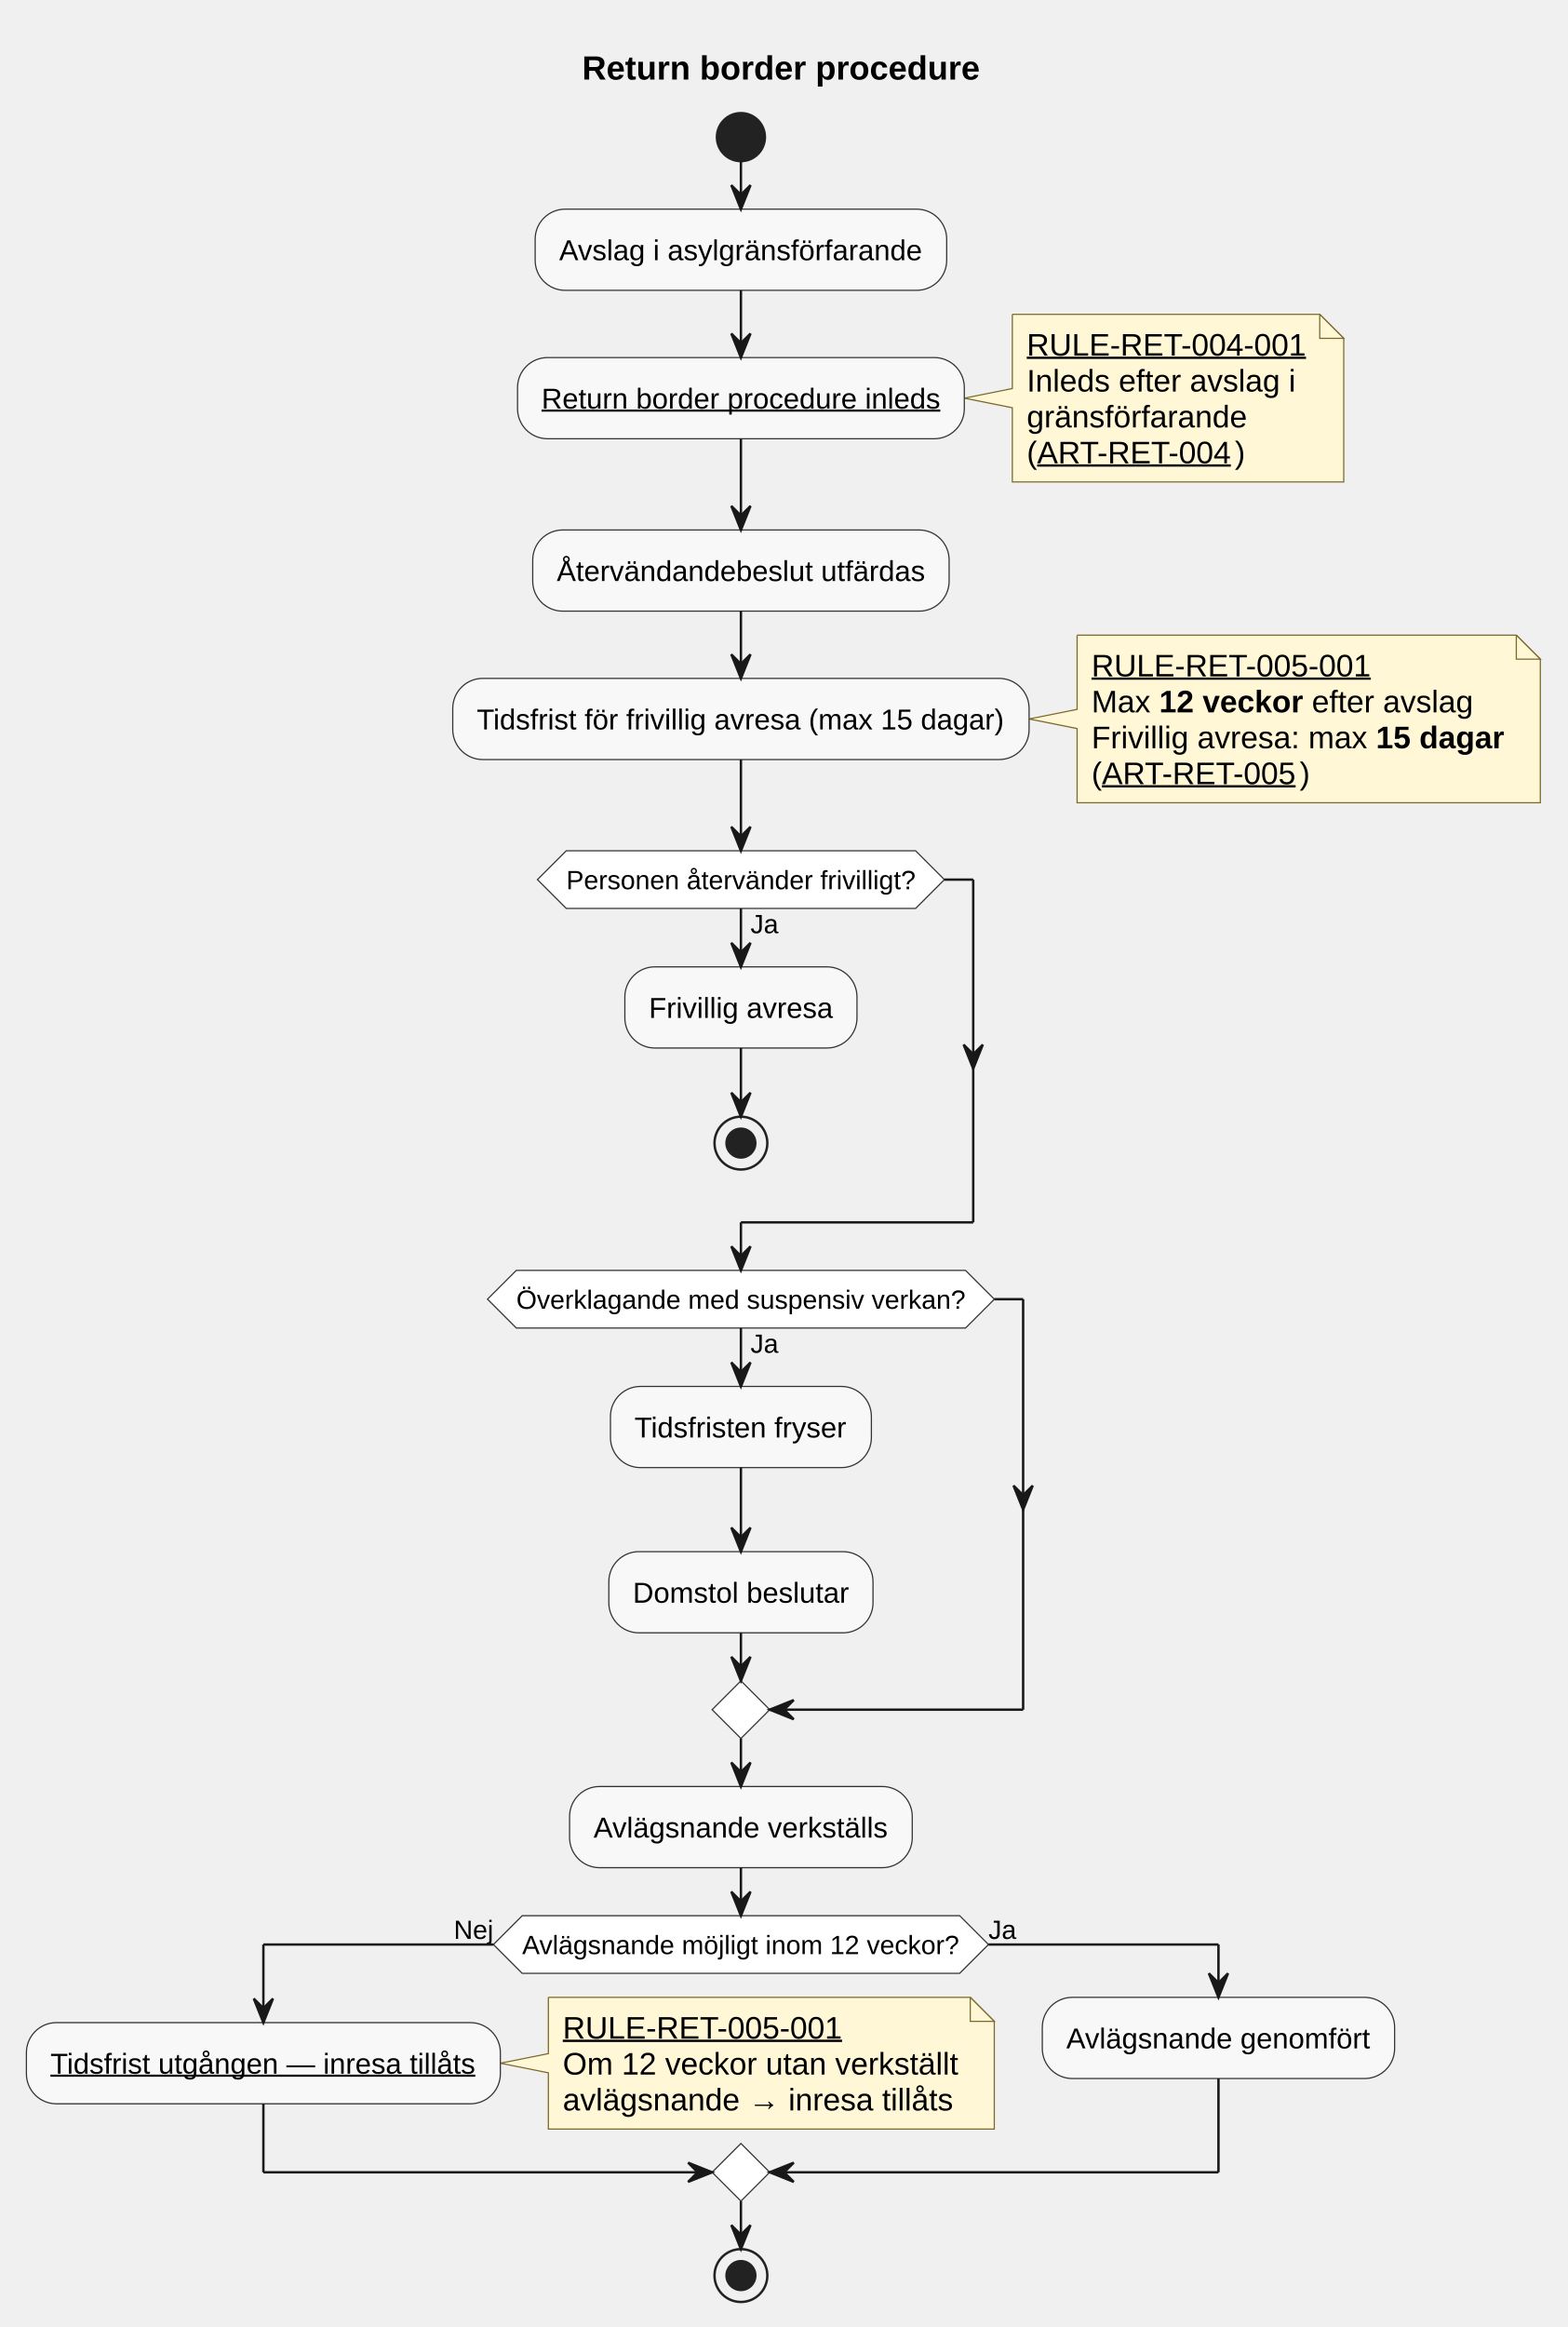
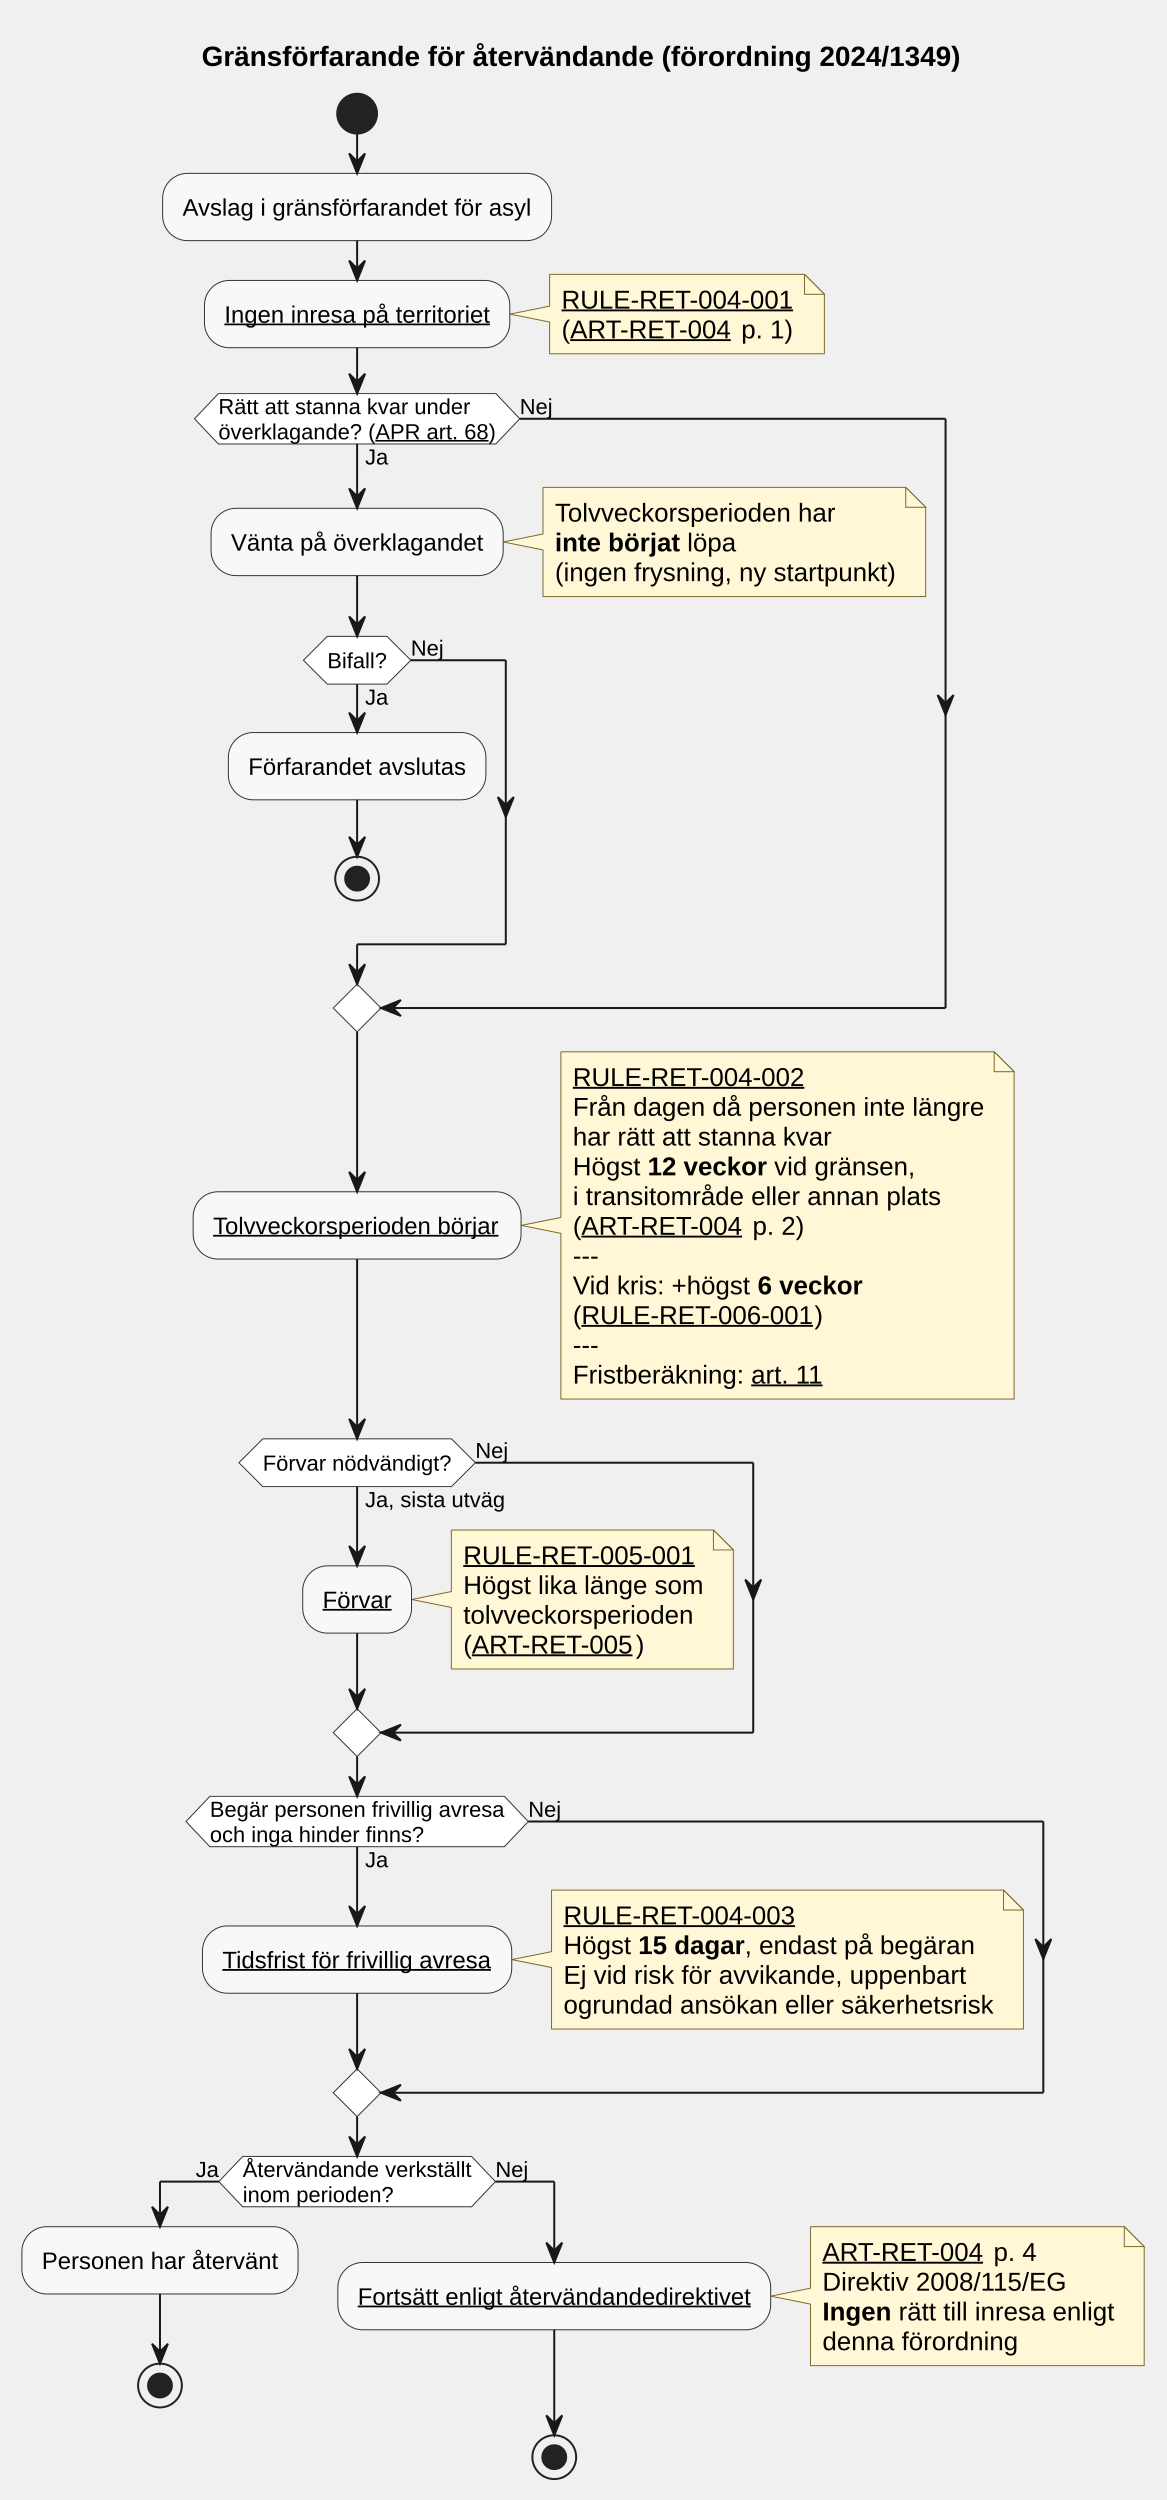
- <svg xmlns="http://www.w3.org/2000/svg" xmlns:xlink="http://www.w3.org/1999/xlink" contentStyleType="text/css" data-diagram-type="ACTIVITY" height="969px" preserveAspectRatio="none" style="width:653px;height:969px;background:#FFFFFF;" version="1.1" viewBox="0 0 653 969" width="653px" zoomAndPan="magnify">
+ <svg xmlns="http://www.w3.org/2000/svg" xmlns:xlink="http://www.w3.org/1999/xlink" contentStyleType="text/css" data-diagram-type="ACTIVITY" height="1256px" preserveAspectRatio="none" style="width:586px;height:1256px;background:#FFFFFF;" version="1.1" viewBox="0 0 586 1256" width="586px" zoomAndPan="magnify">
  <defs />
  <g>
-     <g class="title" data-source-line="15">
-       <text fill="#000000" font-family="Arial" font-size="14" font-weight="bold" lengthAdjust="spacing" textLength="165.69" x="242.445" y="33.132">Return border procedure</text>
+     <g class="title" data-source-line="17">
+       <text fill="#000000" font-family="Arial" font-size="14" font-weight="bold" lengthAdjust="spacing" textLength="381.213" x="101.314" y="33.132">Gränsförfarande för återvändande (förordning 2024/1349)</text>
    </g>
-     <ellipse cx="308.609" cy="57.099" fill="#222222" rx="10" ry="10" style="stroke:#222222;stroke-width:1;" />
-     <rect fill="#F8F8F8" height="33.799" rx="12.5" ry="12.5" style="stroke:#333333;stroke-width:0.5;" width="171.412" x="222.903" y="87.099" />
-     <text fill="#000000" font-family="Arial" font-size="12" lengthAdjust="spacing" textLength="151.412" x="232.903" y="108.355">Avslag i asylgränsförfarande</text>
-     <path d="M421.657,130.898 L421.657,161.795 L401.657,165.795 L421.657,169.795 L421.657,200.692 A0,0 0 0 0 421.657,200.692 L559.701,200.692 A0,0 0 0 0 559.701,200.692 L559.701,140.898 L549.701,130.898 L421.657,130.898 A0,0 0 0 0 421.657,130.898" fill="#FFF7D6" style="stroke:#7A6A2A;stroke-width:0.5;" />
-     <path d="M549.701,130.898 L549.701,140.898 L559.701,140.898 L549.701,130.898" fill="#FFF7D6" style="stroke:#7A6A2A;stroke-width:0.5;" />
+     <ellipse cx="179.416" cy="57.099" fill="#222222" rx="10" ry="10" style="stroke:#222222;stroke-width:1;" />
+     <rect fill="#F8F8F8" height="33.799" rx="12.5" ry="12.5" style="stroke:#333333;stroke-width:0.5;" width="195.418" x="81.707" y="87.099" />
+     <text fill="#000000" font-family="Arial" font-size="12" lengthAdjust="spacing" textLength="175.418" x="91.707" y="108.355">Avslag i gränsförfarandet för asyl</text>
+     <path d="M276.119,137.848 L276.119,153.797 L256.119,157.797 L276.119,161.797 L276.119,177.746 A0,0 0 0 0 276.119,177.746 L414.164,177.746 A0,0 0 0 0 414.164,177.746 L414.164,147.848 L404.164,137.848 L276.119,137.848 A0,0 0 0 0 276.119,137.848" fill="#FFF7D6" style="stroke:#7A6A2A;stroke-width:0.5;" />
+     <path d="M404.164,137.848 L404.164,147.848 L414.164,147.848 L404.164,137.848" fill="#FFF7D6" style="stroke:#7A6A2A;stroke-width:0.5;" />
    <a href="../rules/rule-ret-004-001.md" target="_top" title="../rules/rule-ret-004-001.md" xlink:actuate="onRequest" xlink:href="../rules/rule-ret-004-001.md" xlink:show="new" xlink:title="../rules/rule-ret-004-001.md" xlink:type="simple">
-       <text fill="#000000" font-family="Arial" font-size="13" lengthAdjust="spacing" text-decoration="underline" textLength="117.044" x="427.657" y="148.091">RULE-RET-004-001</text>
-     </a>
-     <text fill="#000000" font-family="Arial" font-size="13" lengthAdjust="spacing" textLength="112.004" x="427.657" y="163.04">Inleds efter avslag i</text>
-     <text fill="#000000" font-family="Arial" font-size="13" lengthAdjust="spacing" textLength="91.781" x="427.657" y="177.989">gränsförfarande</text>
-     <text fill="#000000" font-family="Arial" font-size="13" lengthAdjust="spacing" textLength="4.329" x="427.657" y="192.938">(</text>
+       <text fill="#000000" font-family="Arial" font-size="13" lengthAdjust="spacing" text-decoration="underline" textLength="117.044" x="282.119" y="155.042">RULE-RET-004-001</text>
+     </a>
+     <text fill="#000000" font-family="Arial" font-size="13" lengthAdjust="spacing" textLength="4.329" x="282.119" y="169.991">(</text>
    <a href="../articles/return-004.md" target="_top" title="../articles/return-004.md" xlink:actuate="onRequest" xlink:href="../articles/return-004.md" xlink:show="new" xlink:title="../articles/return-004.md" xlink:type="simple">
-       <text fill="#000000" font-family="Arial" font-size="13" lengthAdjust="spacing" text-decoration="underline" textLength="82.348" x="431.986" y="192.938">ART-RET-004</text>
-     </a>
-     <text fill="#000000" font-family="Arial" font-size="13" lengthAdjust="spacing" textLength="4.329" x="514.334" y="192.938">)</text>
-     <rect fill="#F8F8F8" height="33.799" rx="12.5" ry="12.5" style="stroke:#333333;stroke-width:0.5;" width="186.096" x="215.561" y="148.895" />
+       <text fill="#000000" font-family="Arial" font-size="13" lengthAdjust="spacing" text-decoration="underline" textLength="82.348" x="286.448" y="169.991">ART-RET-004</text>
+     </a>
+     <text fill="#000000" font-family="Arial" font-size="13" lengthAdjust="spacing" textLength="26.013" x="372.408" y="169.991">p. 1)</text>
+     <rect fill="#F8F8F8" height="33.799" rx="12.5" ry="12.5" style="stroke:#333333;stroke-width:0.5;" width="153.406" x="102.713" y="140.898" />
    <a href="../rules/rule-ret-004-001.md" target="_top" title="../rules/rule-ret-004-001.md" xlink:actuate="onRequest" xlink:href="../rules/rule-ret-004-001.md" xlink:show="new" xlink:title="../rules/rule-ret-004-001.md" xlink:type="simple">
-       <text fill="#000000" font-family="Arial" font-size="12" lengthAdjust="spacing" text-decoration="underline" textLength="166.096" x="225.561" y="170.151">Return border procedure inleds</text>
-     </a>
-     <rect fill="#F8F8F8" height="33.799" rx="12.5" ry="12.5" style="stroke:#333333;stroke-width:0.5;" width="173.44" x="221.889" y="220.692" />
-     <text fill="#000000" font-family="Arial" font-size="12" lengthAdjust="spacing" textLength="153.44" x="231.889" y="241.948">Återvändandebeslut utfärdas</text>
-     <path d="M448.639,264.491 L448.639,295.389 L428.639,299.389 L448.639,303.389 L448.639,334.286 A0,0 0 0 0 448.639,334.286 L641.578,334.286 A0,0 0 0 0 641.578,334.286 L641.578,274.491 L631.578,264.491 L448.639,264.491 A0,0 0 0 0 448.639,264.491" fill="#FFF7D6" style="stroke:#7A6A2A;stroke-width:0.5;" />
-     <path d="M631.578,264.491 L631.578,274.491 L641.578,274.491 L631.578,264.491" fill="#FFF7D6" style="stroke:#7A6A2A;stroke-width:0.5;" />
+       <text fill="#000000" font-family="Arial" font-size="12" lengthAdjust="spacing" text-decoration="underline" textLength="133.406" x="112.713" y="162.153">Ingen inresa på territoriet</text>
+     </a>
+     <path d="M272.797,244.861 L272.797,268.284 L252.797,272.284 L272.797,276.284 L272.797,299.707 A0,0 0 0 0 272.797,299.707 L465.044,299.707 A0,0 0 0 0 465.044,299.707 L465.044,254.861 L455.044,244.861 L272.797,244.861 A0,0 0 0 0 272.797,244.861" fill="#FFF7D6" style="stroke:#7A6A2A;stroke-width:0.5;" />
+     <path d="M455.044,244.861 L455.044,254.861 L465.044,254.861 L455.044,244.861" fill="#FFF7D6" style="stroke:#7A6A2A;stroke-width:0.5;" />
+     <text fill="#000000" font-family="Arial" font-size="13" lengthAdjust="spacing" textLength="142.346" x="278.797" y="262.055">Tolvveckorsperioden har</text>
+     <text fill="#000000" font-family="Arial" font-size="13" font-weight="bold" lengthAdjust="spacing" textLength="62.835" x="278.797" y="277.004">inte börjat</text>
+     <text fill="#000000" font-family="Arial" font-size="13" lengthAdjust="spacing" textLength="24.578" x="345.244" y="277.004">löpa</text>
+     <text fill="#000000" font-family="Arial" font-size="13" lengthAdjust="spacing" textLength="171.247" x="278.797" y="291.953">(ingen frysning, ny startpunkt)</text>
+     <rect fill="#F8F8F8" height="33.799" rx="12.5" ry="12.5" style="stroke:#333333;stroke-width:0.5;" width="146.762" x="106.035" y="255.385" />
+     <text fill="#000000" font-family="Arial" font-size="12" lengthAdjust="spacing" textLength="126.762" x="116.035" y="276.641">Vänta på överklagandet</text>
+     <rect fill="#F8F8F8" height="33.799" rx="12.5" ry="12.5" style="stroke:#333333;stroke-width:0.5;" width="129.389" x="114.722" y="368.032" />
+     <text fill="#000000" font-family="Arial" font-size="12" lengthAdjust="spacing" textLength="109.389" x="124.722" y="389.288">Förfarandet avslutas</text>
+     <ellipse cx="179.416" cy="441.431" fill="none" rx="11" ry="11" style="stroke:#222222;stroke-width:1;" />
+     <ellipse cx="179.416" cy="441.431" fill="#222222" rx="6" ry="6" style="stroke:#222222;stroke-width:1;" />
+     <polygon fill="#FFFFFF" points="164.436,319.707,194.396,319.707,206.396,331.707,194.396,343.707,164.436,343.707,152.436,331.707,164.436,319.707" style="stroke:#333333;stroke-width:0.5;" />
+     <text fill="#000000" font-family="Arial" font-size="11" lengthAdjust="spacing" textLength="11.618" x="183.416" y="354.025">Ja</text>
+     <text fill="#000000" font-family="Arial" font-size="11" lengthAdjust="spacing" textLength="29.96" x="164.436" y="335.701">Bifall?</text>
+     <text fill="#000000" font-family="Arial" font-size="11" lengthAdjust="spacing" textLength="16.505" x="206.396" y="329.377">Nej</text>
+     <polygon fill="#FFFFFF" points="109.713,197.746,249.119,197.746,261.119,210.394,249.119,223.043,109.713,223.043,97.713,210.394,109.713,197.746" style="stroke:#333333;stroke-width:0.5;" />
+     <text fill="#000000" font-family="Arial" font-size="11" lengthAdjust="spacing" textLength="11.618" x="183.416" y="233.361">Ja</text>
+     <text fill="#000000" font-family="Arial" font-size="11" lengthAdjust="spacing" textLength="126.57" x="109.713" y="208.064">Rätt att stanna kvar under</text>
+     <text fill="#000000" font-family="Arial" font-size="11" lengthAdjust="spacing" textLength="78.885" x="109.713" y="220.712">överklagande? (</text>
+     <a href="../../asylum-procedure/articles/apr-068.md" target="_top" title="../../asylum-procedure/articles/apr-068.md" xlink:actuate="onRequest" xlink:href="../../asylum-procedure/articles/apr-068.md" xlink:show="new" xlink:title="../../asylum-procedure/articles/apr-068.md" xlink:type="simple">
+       <text fill="#000000" font-family="Arial" font-size="11" lengthAdjust="spacing" text-decoration="underline" textLength="56.858" x="188.598" y="220.712">APR art. 68</text>
+     </a>
+     <text fill="#000000" font-family="Arial" font-size="11" lengthAdjust="spacing" textLength="3.663" x="245.456" y="220.712">)</text>
+     <text fill="#000000" font-family="Arial" font-size="11" lengthAdjust="spacing" textLength="16.505" x="261.119" y="208.064">Nej</text>
+     <polygon fill="#FFFFFF" points="179.416,494.431,191.416,506.431,179.416,518.431,167.416,506.431,179.416,494.431" style="stroke:#333333;stroke-width:0.5;" />
+     <path d="M281.782,528.431 L281.782,611.649 L261.782,615.649 L281.782,619.649 L281.782,702.867 A0,0 0 0 0 281.782,702.867 L509.487,702.867 A0,0 0 0 0 509.487,702.867 L509.487,538.431 L499.487,528.431 L281.782,528.431 A0,0 0 0 0 281.782,528.431" fill="#FFF7D6" style="stroke:#7A6A2A;stroke-width:0.5;" />
+     <path d="M499.487,528.431 L499.487,538.431 L509.487,538.431 L499.487,528.431" fill="#FFF7D6" style="stroke:#7A6A2A;stroke-width:0.5;" />
+     <a href="../rules/rule-ret-004-002.md" target="_top" title="../rules/rule-ret-004-002.md" xlink:actuate="onRequest" xlink:href="../rules/rule-ret-004-002.md" xlink:show="new" xlink:title="../rules/rule-ret-004-002.md" xlink:type="simple">
+       <text fill="#000000" font-family="Arial" font-size="13" lengthAdjust="spacing" text-decoration="underline" textLength="117.044" x="287.782" y="545.625">RULE-RET-004-002</text>
+     </a>
+     <text fill="#000000" font-family="Arial" font-size="13" lengthAdjust="spacing" textLength="206.705" x="287.782" y="560.574">Från dagen då personen inte längre</text>
+     <text fill="#000000" font-family="Arial" font-size="13" lengthAdjust="spacing" textLength="130.064" x="287.782" y="575.523">har rätt att stanna kvar</text>
+     <text fill="#000000" font-family="Arial" font-size="13" lengthAdjust="spacing" textLength="33.96" x="287.782" y="590.471">Högst</text>
+     <text fill="#000000" font-family="Arial" font-size="13" font-weight="bold" lengthAdjust="spacing" textLength="59.992" x="325.354" y="590.471">12 veckor</text>
+     <text fill="#000000" font-family="Arial" font-size="13" lengthAdjust="spacing" textLength="70.821" x="388.957" y="590.471">vid gränsen,</text>
+     <text fill="#000000" font-family="Arial" font-size="13" lengthAdjust="spacing" textLength="184.99" x="287.782" y="605.42">i transitområde eller annan plats</text>
+     <text fill="#000000" font-family="Arial" font-size="13" lengthAdjust="spacing" textLength="4.329" x="287.782" y="620.369">(</text>
+     <a href="../articles/return-004.md" target="_top" title="../articles/return-004.md" xlink:actuate="onRequest" xlink:href="../articles/return-004.md" xlink:show="new" xlink:title="../articles/return-004.md" xlink:type="simple">
+       <text fill="#000000" font-family="Arial" font-size="13" lengthAdjust="spacing" text-decoration="underline" textLength="82.348" x="292.111" y="620.369">ART-RET-004</text>
+     </a>
+     <text fill="#000000" font-family="Arial" font-size="13" lengthAdjust="spacing" textLength="26.013" x="378.071" y="620.369">p. 2)</text>
+     <text fill="#000000" font-family="Arial" font-size="13" lengthAdjust="spacing" textLength="12.987" x="287.782" y="635.318">---</text>
+     <text fill="#000000" font-family="Arial" font-size="13" lengthAdjust="spacing" textLength="89.235" x="287.782" y="650.266">Vid kris: +högst</text>
+     <text fill="#000000" font-family="Arial" font-size="13" font-weight="bold" lengthAdjust="spacing" textLength="52.762" x="380.629" y="650.266">6 veckor</text>
+     <text fill="#000000" font-family="Arial" font-size="13" lengthAdjust="spacing" textLength="4.329" x="287.782" y="665.215">(</text>
+     <a href="../rules/rule-ret-006-001.md" target="_top" title="../rules/rule-ret-006-001.md" xlink:actuate="onRequest" xlink:href="../rules/rule-ret-006-001.md" xlink:show="new" xlink:title="../rules/rule-ret-006-001.md" xlink:type="simple">
+       <text fill="#000000" font-family="Arial" font-size="13" lengthAdjust="spacing" text-decoration="underline" textLength="117.044" x="292.111" y="665.215">RULE-RET-006-001</text>
+     </a>
+     <text fill="#000000" font-family="Arial" font-size="13" lengthAdjust="spacing" textLength="4.329" x="409.156" y="665.215">)</text>
+     <text fill="#000000" font-family="Arial" font-size="13" lengthAdjust="spacing" textLength="12.987" x="287.782" y="680.164">---</text>
+     <text fill="#000000" font-family="Arial" font-size="13" lengthAdjust="spacing" textLength="85.979" x="287.782" y="695.112">Fristberäkning:</text>
+     <a href="../rules/rule-ret-011-001.md" target="_top" title="../rules/rule-ret-011-001.md" xlink:actuate="onRequest" xlink:href="../rules/rule-ret-011-001.md" xlink:show="new" xlink:title="../rules/rule-ret-011-001.md" xlink:type="simple">
+       <text fill="#000000" font-family="Arial" font-size="13" lengthAdjust="spacing" text-decoration="underline" textLength="36.855" x="377.373" y="695.112">art. 11</text>
+     </a>
+     <rect fill="#F8F8F8" height="33.799" rx="12.5" ry="12.5" style="stroke:#333333;stroke-width:0.5;" width="164.732" x="97.05" y="598.75" />
+     <a href="../rules/rule-ret-004-002.md" target="_top" title="../rules/rule-ret-004-002.md" xlink:actuate="onRequest" xlink:href="../rules/rule-ret-004-002.md" xlink:show="new" xlink:title="../rules/rule-ret-004-002.md" xlink:type="simple">
+       <text fill="#000000" font-family="Arial" font-size="12" lengthAdjust="spacing" text-decoration="underline" textLength="144.732" x="107.05" y="620.006">Tolvveckorsperioden börjar</text>
+     </a>
+     <path d="M226.751,768.685 L226.751,799.583 L206.751,803.583 L226.751,807.583 L226.751,838.48 A0,0 0 0 0 226.751,838.48 L368.42,838.48 A0,0 0 0 0 368.42,838.48 L368.42,778.685 L358.42,768.685 L226.751,768.685 A0,0 0 0 0 226.751,768.685" fill="#FFF7D6" style="stroke:#7A6A2A;stroke-width:0.5;" />
+     <path d="M358.42,768.685 L358.42,778.685 L368.42,778.685 L358.42,768.685" fill="#FFF7D6" style="stroke:#7A6A2A;stroke-width:0.5;" />
    <a href="../rules/rule-ret-005-001.md" target="_top" title="../rules/rule-ret-005-001.md" xlink:actuate="onRequest" xlink:href="../rules/rule-ret-005-001.md" xlink:show="new" xlink:title="../rules/rule-ret-005-001.md" xlink:type="simple">
-       <text fill="#000000" font-family="Arial" font-size="13" lengthAdjust="spacing" text-decoration="underline" textLength="117.044" x="454.639" y="281.685">RULE-RET-005-001</text>
-     </a>
-     <text fill="#000000" font-family="Arial" font-size="13" lengthAdjust="spacing" textLength="24.559" x="454.639" y="296.634">Max</text>
-     <text fill="#000000" font-family="Arial" font-size="13" font-weight="bold" lengthAdjust="spacing" textLength="59.992" x="482.81" y="296.634">12 veckor</text>
-     <text fill="#000000" font-family="Arial" font-size="13" lengthAdjust="spacing" textLength="67.203" x="546.414" y="296.634">efter avslag</text>
-     <text fill="#000000" font-family="Arial" font-size="13" lengthAdjust="spacing" textLength="114.855" x="454.639" y="311.582">Frivillig avresa: max</text>
-     <text fill="#000000" font-family="Arial" font-size="13" font-weight="bold" lengthAdjust="spacing" textLength="53.473" x="573.106" y="311.582">15 dagar</text>
-     <text fill="#000000" font-family="Arial" font-size="13" lengthAdjust="spacing" textLength="4.329" x="454.639" y="326.531">(</text>
+       <text fill="#000000" font-family="Arial" font-size="13" lengthAdjust="spacing" text-decoration="underline" textLength="117.044" x="232.751" y="785.879">RULE-RET-005-001</text>
+     </a>
+     <text fill="#000000" font-family="Arial" font-size="13" lengthAdjust="spacing" textLength="120.669" x="232.751" y="800.828">Högst lika länge som</text>
+     <text fill="#000000" font-family="Arial" font-size="13" lengthAdjust="spacing" textLength="115.616" x="232.751" y="815.777">tolvveckorsperioden</text>
+     <text fill="#000000" font-family="Arial" font-size="13" lengthAdjust="spacing" textLength="4.329" x="232.751" y="830.725">(</text>
    <a href="../articles/return-005.md" target="_top" title="../articles/return-005.md" xlink:actuate="onRequest" xlink:href="../articles/return-005.md" xlink:show="new" xlink:title="../articles/return-005.md" xlink:type="simple">
-       <text fill="#000000" font-family="Arial" font-size="13" lengthAdjust="spacing" text-decoration="underline" textLength="82.348" x="458.969" y="326.531">ART-RET-005</text>
-     </a>
-     <text fill="#000000" font-family="Arial" font-size="13" lengthAdjust="spacing" textLength="4.329" x="541.317" y="326.531">)</text>
-     <rect fill="#F8F8F8" height="33.799" rx="12.5" ry="12.5" style="stroke:#333333;stroke-width:0.5;" width="240.06" x="188.579" y="282.489" />
-     <text fill="#000000" font-family="Arial" font-size="12" lengthAdjust="spacing" textLength="220.06" x="198.579" y="303.745">Tidsfrist för frivillig avresa (max 15 dagar)</text>
-     <rect fill="#F8F8F8" height="33.799" rx="12.5" ry="12.5" style="stroke:#333333;stroke-width:0.5;" width="96.682" x="260.268" y="402.611" />
-     <text fill="#000000" font-family="Arial" font-size="12" lengthAdjust="spacing" textLength="76.682" x="270.268" y="423.866">Frivillig avresa</text>
-     <ellipse cx="308.609" cy="476.01" fill="none" rx="11" ry="11" style="stroke:#222222;stroke-width:1;" />
-     <ellipse cx="308.609" cy="476.01" fill="#222222" rx="6" ry="6" style="stroke:#222222;stroke-width:1;" />
-     <polygon fill="#FFFFFF" points="235.85,354.286,381.369,354.286,393.369,366.286,381.369,378.286,235.85,378.286,223.85,366.286,235.85,354.286" style="stroke:#333333;stroke-width:0.5;" />
-     <text fill="#000000" font-family="Arial" font-size="11" lengthAdjust="spacing" textLength="11.618" x="312.609" y="388.604">Ja</text>
-     <text fill="#000000" font-family="Arial" font-size="11" lengthAdjust="spacing" textLength="145.519" x="235.85" y="370.279">Personen återvänder frivilligt?</text>
-     <rect fill="#F8F8F8" height="33.799" rx="12.5" ry="12.5" style="stroke:#333333;stroke-width:0.5;" width="108.682" x="254.268" y="577.335" />
-     <text fill="#000000" font-family="Arial" font-size="12" lengthAdjust="spacing" textLength="88.682" x="264.268" y="598.59">Tidsfristen fryser</text>
-     <rect fill="#F8F8F8" height="33.799" rx="12.5" ry="12.5" style="stroke:#333333;stroke-width:0.5;" width="110.035" x="253.592" y="646.133" />
-     <text fill="#000000" font-family="Arial" font-size="12" lengthAdjust="spacing" textLength="90.035" x="263.592" y="667.389">Domstol beslutar</text>
-     <polygon fill="#FFFFFF" points="215.058,529.01,402.16,529.01,414.16,541.01,402.16,553.01,215.058,553.01,203.058,541.01,215.058,529.01" style="stroke:#333333;stroke-width:0.5;" />
-     <text fill="#000000" font-family="Arial" font-size="11" lengthAdjust="spacing" textLength="11.618" x="312.609" y="563.328">Ja</text>
-     <text fill="#000000" font-family="Arial" font-size="11" lengthAdjust="spacing" textLength="187.102" x="215.058" y="545.003">Överklagande med suspensiv verkan?</text>
-     <polygon fill="#FFFFFF" points="308.609,699.932,320.609,711.932,308.609,723.932,296.609,711.932,308.609,699.932" style="stroke:#333333;stroke-width:0.5;" />
-     <rect fill="#F8F8F8" height="33.799" rx="12.5" ry="12.5" style="stroke:#333333;stroke-width:0.5;" width="142.731" x="237.244" y="743.932" />
-     <text fill="#000000" font-family="Arial" font-size="12" lengthAdjust="spacing" textLength="122.731" x="247.244" y="765.188">Avlägsnande verkställs</text>
-     <polygon fill="#FFFFFF" points="217.505,797.731,399.714,797.731,411.714,809.731,399.714,821.731,217.505,821.731,205.505,809.731,217.505,797.731" style="stroke:#333333;stroke-width:0.5;" />
-     <text fill="#000000" font-family="Arial" font-size="11" lengthAdjust="spacing" textLength="182.209" x="217.505" y="813.724">Avlägsnande möjligt inom 12 veckor?</text>
-     <text fill="#000000" font-family="Arial" font-size="11" lengthAdjust="spacing" textLength="16.505" x="188.999" y="807.4">Nej</text>
-     <text fill="#000000" font-family="Arial" font-size="11" lengthAdjust="spacing" textLength="11.618" x="411.714" y="807.4">Ja</text>
-     <path d="M228.41,831.731 L228.41,855.154 L208.41,859.154 L228.41,863.154 L228.41,886.577 A0,0 0 0 0 228.41,886.577 L414.138,886.577 A0,0 0 0 0 414.138,886.577 L414.138,841.731 L404.138,831.731 L228.41,831.731 A0,0 0 0 0 228.41,831.731" fill="#FFF7D6" style="stroke:#7A6A2A;stroke-width:0.5;" />
-     <path d="M404.138,831.731 L404.138,841.731 L414.138,841.731 L404.138,831.731" fill="#FFF7D6" style="stroke:#7A6A2A;stroke-width:0.5;" />
+       <text fill="#000000" font-family="Arial" font-size="13" lengthAdjust="spacing" text-decoration="underline" textLength="82.348" x="237.08" y="830.725">ART-RET-005</text>
+     </a>
+     <text fill="#000000" font-family="Arial" font-size="13" lengthAdjust="spacing" textLength="4.329" x="319.428" y="830.725">)</text>
+     <rect fill="#F8F8F8" height="33.799" rx="12.5" ry="12.5" style="stroke:#333333;stroke-width:0.5;" width="54.67" x="152.081" y="786.683" />
    <a href="../rules/rule-ret-005-001.md" target="_top" title="../rules/rule-ret-005-001.md" xlink:actuate="onRequest" xlink:href="../rules/rule-ret-005-001.md" xlink:show="new" xlink:title="../rules/rule-ret-005-001.md" xlink:type="simple">
-       <text fill="#000000" font-family="Arial" font-size="13" lengthAdjust="spacing" text-decoration="underline" textLength="117.044" x="234.41" y="848.925">RULE-RET-005-001</text>
-     </a>
-     <text fill="#000000" font-family="Arial" font-size="13" lengthAdjust="spacing" textLength="164.728" x="234.41" y="863.874">Om 12 veckor utan verkställt</text>
-     <text fill="#000000" font-family="Arial" font-size="13" lengthAdjust="spacing" textLength="162.589" x="234.41" y="878.822">avlägsnande → inresa tillåts</text>
-     <rect fill="#F8F8F8" height="33.799" rx="12.5" ry="12.5" style="stroke:#333333;stroke-width:0.5;" width="197.41" x="11" y="842.255" />
-     <a href="../rules/rule-ret-005-001.md" target="_top" title="../rules/rule-ret-005-001.md" xlink:actuate="onRequest" xlink:href="../rules/rule-ret-005-001.md" xlink:show="new" xlink:title="../rules/rule-ret-005-001.md" xlink:type="simple">
-       <text fill="#000000" font-family="Arial" font-size="12" lengthAdjust="spacing" text-decoration="underline" textLength="177.41" x="21" y="863.51">Tidsfrist utgången — inresa tillåts</text>
-     </a>
-     <rect fill="#F8F8F8" height="33.799" rx="12.5" ry="12.5" style="stroke:#333333;stroke-width:0.5;" width="146.75" x="434.138" y="831.731" />
-     <text fill="#000000" font-family="Arial" font-size="12" lengthAdjust="spacing" textLength="126.75" x="444.138" y="852.987">Avlägsnande genomfört</text>
-     <polygon fill="#FFFFFF" points="308.609,892.577,320.609,904.577,308.609,916.577,296.609,904.577,308.609,892.577" style="stroke:#333333;stroke-width:0.5;" />
-     <ellipse cx="308.609" cy="947.577" fill="none" rx="11" ry="11" style="stroke:#222222;stroke-width:1;" />
-     <ellipse cx="308.609" cy="947.577" fill="#222222" rx="6" ry="6" style="stroke:#222222;stroke-width:1;" />
-     <line style="stroke:#181818;stroke-width:1;" x1="308.609" x2="308.609" y1="67.099" y2="87.099" />
-     <polygon fill="#181818" points="304.609,77.099,308.609,87.099,312.609,77.099,308.609,81.099" style="stroke:#181818;stroke-width:1;" />
-     <line style="stroke:#181818;stroke-width:1;" x1="308.609" x2="308.609" y1="120.897" y2="148.895" />
-     <polygon fill="#181818" points="304.609,138.895,308.609,148.895,312.609,138.895,308.609,142.895" style="stroke:#181818;stroke-width:1;" />
-     <line style="stroke:#181818;stroke-width:1;" x1="308.609" x2="308.609" y1="182.694" y2="220.692" />
-     <polygon fill="#181818" points="304.609,210.692,308.609,220.692,312.609,210.692,308.609,214.692" style="stroke:#181818;stroke-width:1;" />
-     <line style="stroke:#181818;stroke-width:1;" x1="308.609" x2="308.609" y1="254.491" y2="282.489" />
-     <polygon fill="#181818" points="304.609,272.489,308.609,282.489,312.609,272.489,308.609,276.489" style="stroke:#181818;stroke-width:1;" />
-     <line style="stroke:#181818;stroke-width:1;" x1="308.609" x2="308.609" y1="436.409" y2="465.01" />
-     <polygon fill="#181818" points="304.609,455.01,308.609,465.01,312.609,455.01,308.609,459.01" style="stroke:#181818;stroke-width:1;" />
-     <line style="stroke:#181818;stroke-width:1;" x1="308.609" x2="308.609" y1="378.286" y2="402.611" />
-     <polygon fill="#181818" points="304.609,392.611,308.609,402.611,312.609,392.611,308.609,396.611" style="stroke:#181818;stroke-width:1;" />
-     <line style="stroke:#181818;stroke-width:1;" x1="393.369" x2="405.369" y1="366.286" y2="366.286" />
-     <polygon fill="#181818" points="401.369,435.01,405.369,445.01,409.369,435.01,405.369,439.01" style="stroke:#181818;stroke-width:1;" />
-     <line style="stroke:#181818;stroke-width:1;" x1="405.369" x2="405.369" y1="366.286" y2="509.01" />
-     <line style="stroke:#181818;stroke-width:1;" x1="405.369" x2="308.609" y1="509.01" y2="509.01" />
-     <line style="stroke:#181818;stroke-width:1;" x1="308.609" x2="308.609" y1="509.01" y2="529.01" />
-     <polygon fill="#181818" points="304.609,519.01,308.609,529.01,312.609,519.01,308.609,523.01" style="stroke:#181818;stroke-width:1;" />
-     <line style="stroke:#181818;stroke-width:1;" x1="308.609" x2="308.609" y1="316.288" y2="354.286" />
-     <polygon fill="#181818" points="304.609,344.286,308.609,354.286,312.609,344.286,308.609,348.286" style="stroke:#181818;stroke-width:1;" />
-     <line style="stroke:#181818;stroke-width:1;" x1="308.609" x2="308.609" y1="611.133" y2="646.133" />
-     <polygon fill="#181818" points="304.609,636.133,308.609,646.133,312.609,636.133,308.609,640.133" style="stroke:#181818;stroke-width:1;" />
-     <line style="stroke:#181818;stroke-width:1;" x1="308.609" x2="308.609" y1="553.01" y2="577.335" />
-     <polygon fill="#181818" points="304.609,567.335,308.609,577.335,312.609,567.335,308.609,571.335" style="stroke:#181818;stroke-width:1;" />
-     <line style="stroke:#181818;stroke-width:1;" x1="414.16" x2="426.16" y1="541.01" y2="541.01" />
-     <polygon fill="#181818" points="422.16,618.633,426.16,628.633,430.16,618.633,426.16,622.633" style="stroke:#181818;stroke-width:1;" />
-     <line style="stroke:#181818;stroke-width:1;" x1="426.16" x2="426.16" y1="541.01" y2="711.932" />
-     <line style="stroke:#181818;stroke-width:1;" x1="426.16" x2="320.609" y1="711.932" y2="711.932" />
-     <polygon fill="#181818" points="330.609,707.932,320.609,711.932,330.609,715.932,326.609,711.932" style="stroke:#181818;stroke-width:1;" />
-     <line style="stroke:#181818;stroke-width:1;" x1="308.609" x2="308.609" y1="679.932" y2="699.932" />
-     <polygon fill="#181818" points="304.609,689.932,308.609,699.932,312.609,689.932,308.609,693.932" style="stroke:#181818;stroke-width:1;" />
-     <line style="stroke:#181818;stroke-width:1;" x1="308.609" x2="308.609" y1="723.932" y2="743.932" />
-     <polygon fill="#181818" points="304.609,733.932,308.609,743.932,312.609,733.932,308.609,737.932" style="stroke:#181818;stroke-width:1;" />
-     <line style="stroke:#181818;stroke-width:1;" x1="205.505" x2="109.705" y1="809.731" y2="809.731" />
-     <line style="stroke:#181818;stroke-width:1;" x1="109.705" x2="109.705" y1="809.731" y2="842.255" />
-     <polygon fill="#181818" points="105.705,832.255,109.705,842.255,113.705,832.255,109.705,836.255" style="stroke:#181818;stroke-width:1;" />
-     <line style="stroke:#181818;stroke-width:1;" x1="411.714" x2="507.513" y1="809.731" y2="809.731" />
-     <line style="stroke:#181818;stroke-width:1;" x1="507.513" x2="507.513" y1="809.731" y2="831.731" />
-     <polygon fill="#181818" points="503.513,821.731,507.513,831.731,511.513,821.731,507.513,825.731" style="stroke:#181818;stroke-width:1;" />
-     <line style="stroke:#181818;stroke-width:1;" x1="109.705" x2="109.705" y1="876.053" y2="904.577" />
-     <line style="stroke:#181818;stroke-width:1;" x1="109.705" x2="296.609" y1="904.577" y2="904.577" />
-     <polygon fill="#181818" points="286.609,900.577,296.609,904.577,286.609,908.577,290.609,904.577" style="stroke:#181818;stroke-width:1;" />
-     <line style="stroke:#181818;stroke-width:1;" x1="507.513" x2="507.513" y1="865.53" y2="904.577" />
-     <line style="stroke:#181818;stroke-width:1;" x1="507.513" x2="320.609" y1="904.577" y2="904.577" />
-     <polygon fill="#181818" points="330.609,900.577,320.609,904.577,330.609,908.577,326.609,904.577" style="stroke:#181818;stroke-width:1;" />
-     <line style="stroke:#181818;stroke-width:1;" x1="308.609" x2="308.609" y1="777.731" y2="797.731" />
-     <polygon fill="#181818" points="304.609,787.731,308.609,797.731,312.609,787.731,308.609,791.731" style="stroke:#181818;stroke-width:1;" />
-     <line style="stroke:#181818;stroke-width:1;" x1="308.609" x2="308.609" y1="916.577" y2="936.577" />
-     <polygon fill="#181818" points="304.609,926.577,308.609,936.577,312.609,926.577,308.609,930.577" style="stroke:#181818;stroke-width:1;" />
+       <text fill="#000000" font-family="Arial" font-size="12" lengthAdjust="spacing" text-decoration="underline" textLength="34.67" x="162.081" y="807.939">Förvar</text>
+     </a>
+     <polygon fill="#FFFFFF" points="132.027,722.867,226.805,722.867,238.805,734.867,226.805,746.867,132.027,746.867,120.027,734.867,132.027,722.867" style="stroke:#333333;stroke-width:0.5;" />
+     <text fill="#000000" font-family="Arial" font-size="11" lengthAdjust="spacing" textLength="70.313" x="183.416" y="757.185">Ja, sista utväg</text>
+     <text fill="#000000" font-family="Arial" font-size="11" lengthAdjust="spacing" textLength="94.778" x="132.027" y="738.861">Förvar nödvändigt?</text>
+     <text fill="#000000" font-family="Arial" font-size="11" lengthAdjust="spacing" textLength="16.505" x="238.805" y="732.536">Nej</text>
+     <polygon fill="#FFFFFF" points="179.416,858.48,191.416,870.48,179.416,882.48,167.416,870.48,179.416,858.48" style="stroke:#333333;stroke-width:0.5;" />
+     <path d="M277.095,949.596 L277.095,980.493 L257.095,984.493 L277.095,988.493 L277.095,1019.391 A0,0 0 0 0 277.095,1019.391 L514.163,1019.391 A0,0 0 0 0 514.163,1019.391 L514.163,959.596 L504.163,949.596 L277.095,949.596 A0,0 0 0 0 277.095,949.596" fill="#FFF7D6" style="stroke:#7A6A2A;stroke-width:0.5;" />
+     <path d="M504.163,949.596 L504.163,959.596 L514.163,959.596 L504.163,949.596" fill="#FFF7D6" style="stroke:#7A6A2A;stroke-width:0.5;" />
+     <a href="../rules/rule-ret-004-003.md" target="_top" title="../rules/rule-ret-004-003.md" xlink:actuate="onRequest" xlink:href="../rules/rule-ret-004-003.md" xlink:show="new" xlink:title="../rules/rule-ret-004-003.md" xlink:type="simple">
+       <text fill="#000000" font-family="Arial" font-size="13" lengthAdjust="spacing" text-decoration="underline" textLength="117.044" x="283.095" y="966.79">RULE-RET-004-003</text>
+     </a>
+     <text fill="#000000" font-family="Arial" font-size="13" lengthAdjust="spacing" textLength="33.96" x="283.095" y="981.739">Högst</text>
+     <text fill="#000000" font-family="Arial" font-size="13" font-weight="bold" lengthAdjust="spacing" textLength="53.473" x="320.666" y="981.739">15 dagar</text>
+     <text fill="#000000" font-family="Arial" font-size="13" lengthAdjust="spacing" textLength="115.648" x="374.139" y="981.739">, endast på begäran</text>
+     <text fill="#000000" font-family="Arial" font-size="13" lengthAdjust="spacing" textLength="202.325" x="283.095" y="996.687">Ej vid risk för avvikande, uppenbart</text>
+     <text fill="#000000" font-family="Arial" font-size="13" lengthAdjust="spacing" textLength="216.068" x="283.095" y="1011.636">ogrundad ansökan eller säkerhetsrisk</text>
+     <rect fill="#F8F8F8" height="33.799" rx="12.5" ry="12.5" style="stroke:#333333;stroke-width:0.5;" width="155.357" x="101.737" y="967.594" />
+     <a href="../rules/rule-ret-004-003.md" target="_top" title="../rules/rule-ret-004-003.md" xlink:actuate="onRequest" xlink:href="../rules/rule-ret-004-003.md" xlink:show="new" xlink:title="../rules/rule-ret-004-003.md" xlink:type="simple">
+       <text fill="#000000" font-family="Arial" font-size="12" lengthAdjust="spacing" text-decoration="underline" textLength="135.357" x="111.737" y="988.85">Tidsfrist för frivillig avresa</text>
+     </a>
+     <polygon fill="#FFFFFF" points="105.435,902.48,253.398,902.48,265.397,915.129,253.398,927.778,105.435,927.778,93.435,915.129,105.435,902.48" style="stroke:#333333;stroke-width:0.5;" />
+     <text fill="#000000" font-family="Arial" font-size="11" lengthAdjust="spacing" textLength="11.618" x="183.416" y="938.096">Ja</text>
+     <text fill="#000000" font-family="Arial" font-size="11" lengthAdjust="spacing" textLength="147.963" x="105.435" y="912.798">Begär personen frivillig avresa</text>
+     <text fill="#000000" font-family="Arial" font-size="11" lengthAdjust="spacing" textLength="107.631" x="105.435" y="925.447">och inga hinder finns?</text>
+     <text fill="#000000" font-family="Arial" font-size="11" lengthAdjust="spacing" textLength="16.505" x="265.397" y="912.798">Nej</text>
+     <polygon fill="#FFFFFF" points="179.416,1039.391,191.416,1051.391,179.416,1063.391,167.416,1051.391,179.416,1039.391" style="stroke:#333333;stroke-width:0.5;" />
+     <polygon fill="#FFFFFF" points="121.94,1083.391,236.892,1083.391,248.892,1096.04,236.892,1108.689,121.94,1108.689,109.94,1096.04,121.94,1083.391" style="stroke:#333333;stroke-width:0.5;" />
+     <text fill="#000000" font-family="Arial" font-size="11" lengthAdjust="spacing" textLength="114.952" x="121.94" y="1093.709">Återvändande verkställt</text>
+     <text fill="#000000" font-family="Arial" font-size="11" lengthAdjust="spacing" textLength="75.829" x="121.94" y="1106.358">inom perioden?</text>
+     <text fill="#000000" font-family="Arial" font-size="11" lengthAdjust="spacing" textLength="11.618" x="98.322" y="1093.709">Ja</text>
+     <text fill="#000000" font-family="Arial" font-size="11" lengthAdjust="spacing" textLength="16.505" x="248.892" y="1093.709">Nej</text>
+     <rect fill="#F8F8F8" height="33.799" rx="12.5" ry="12.5" style="stroke:#333333;stroke-width:0.5;" width="138.74" x="11" y="1118.689" />
+     <text fill="#000000" font-family="Arial" font-size="12" lengthAdjust="spacing" textLength="118.74" x="21" y="1139.945">Personen har återvänt</text>
+     <ellipse cx="80.37" cy="1198.487" fill="none" rx="11" ry="11" style="stroke:#222222;stroke-width:1;" />
+     <ellipse cx="80.37" cy="1198.487" fill="#222222" rx="6" ry="6" style="stroke:#222222;stroke-width:1;" />
+     <path d="M407.184,1118.689 L407.184,1149.586 L387.184,1153.586 L407.184,1157.586 L407.184,1188.484 A0,0 0 0 0 407.184,1188.484 L574.84,1188.484 A0,0 0 0 0 574.84,1188.484 L574.84,1128.689 L564.84,1118.689 L407.184,1118.689 A0,0 0 0 0 407.184,1118.689" fill="#FFF7D6" style="stroke:#7A6A2A;stroke-width:0.5;" />
+     <path d="M564.84,1118.689 L564.84,1128.689 L574.84,1128.689 L564.84,1118.689" fill="#FFF7D6" style="stroke:#7A6A2A;stroke-width:0.5;" />
+     <a href="../articles/return-004.md" target="_top" title="../articles/return-004.md" xlink:actuate="onRequest" xlink:href="../articles/return-004.md" xlink:show="new" xlink:title="../articles/return-004.md" xlink:type="simple">
+       <text fill="#000000" font-family="Arial" font-size="13" lengthAdjust="spacing" text-decoration="underline" textLength="82.348" x="413.184" y="1135.883">ART-RET-004</text>
+     </a>
+     <text fill="#000000" font-family="Arial" font-size="13" lengthAdjust="spacing" textLength="21.684" x="499.144" y="1135.883">p. 4</text>
+     <text fill="#000000" font-family="Arial" font-size="13" lengthAdjust="spacing" textLength="123.564" x="413.184" y="1150.831">Direktiv 2008/115/EG</text>
+     <text fill="#000000" font-family="Arial" font-size="13" font-weight="bold" lengthAdjust="spacing" textLength="34.665" x="413.184" y="1165.78">Ingen</text>
+     <text fill="#000000" font-family="Arial" font-size="13" lengthAdjust="spacing" textLength="108.38" x="451.46" y="1165.78">rätt till inresa enligt</text>
+     <text fill="#000000" font-family="Arial" font-size="13" lengthAdjust="spacing" textLength="98.3" x="413.184" y="1180.729">denna förordning</text>
+     <rect fill="#F8F8F8" height="33.799" rx="12.5" ry="12.5" style="stroke:#333333;stroke-width:0.5;" width="217.443" x="169.74" y="1136.687" />
+     <a href="../rules/rule-ret-004-002.md" target="_top" title="../rules/rule-ret-004-002.md" xlink:actuate="onRequest" xlink:href="../rules/rule-ret-004-002.md" xlink:show="new" xlink:title="../rules/rule-ret-004-002.md" xlink:type="simple">
+       <text fill="#000000" font-family="Arial" font-size="12" lengthAdjust="spacing" text-decoration="underline" textLength="197.443" x="179.74" y="1157.943">Fortsätt enligt återvändandedirektivet</text>
+     </a>
+     <ellipse cx="278.462" cy="1234.484" fill="none" rx="11" ry="11" style="stroke:#222222;stroke-width:1;" />
+     <ellipse cx="278.462" cy="1234.484" fill="#222222" rx="6" ry="6" style="stroke:#222222;stroke-width:1;" />
+     <line style="stroke:#181818;stroke-width:1;" x1="179.416" x2="179.416" y1="67.099" y2="87.099" />
+     <polygon fill="#181818" points="175.416,77.099,179.416,87.099,183.416,77.099,179.416,81.099" style="stroke:#181818;stroke-width:1;" />
+     <line style="stroke:#181818;stroke-width:1;" x1="179.416" x2="179.416" y1="120.897" y2="140.898" />
+     <polygon fill="#181818" points="175.416,130.898,179.416,140.898,183.416,130.898,179.416,134.898" style="stroke:#181818;stroke-width:1;" />
+     <line style="stroke:#181818;stroke-width:1;" x1="179.416" x2="179.416" y1="401.831" y2="430.431" />
+     <polygon fill="#181818" points="175.416,420.431,179.416,430.431,183.416,420.431,179.416,424.431" style="stroke:#181818;stroke-width:1;" />
+     <line style="stroke:#181818;stroke-width:1;" x1="179.416" x2="179.416" y1="343.707" y2="368.032" />
+     <polygon fill="#181818" points="175.416,358.032,179.416,368.032,183.416,358.032,179.416,362.032" style="stroke:#181818;stroke-width:1;" />
+     <line style="stroke:#181818;stroke-width:1;" x1="206.396" x2="254.11" y1="331.707" y2="331.707" />
+     <polygon fill="#181818" points="250.11,400.431,254.11,410.431,258.11,400.431,254.11,404.431" style="stroke:#181818;stroke-width:1;" />
+     <line style="stroke:#181818;stroke-width:1;" x1="254.11" x2="254.11" y1="331.707" y2="474.431" />
+     <line style="stroke:#181818;stroke-width:1;" x1="254.11" x2="179.416" y1="474.431" y2="474.431" />
+     <line style="stroke:#181818;stroke-width:1;" x1="179.416" x2="179.416" y1="474.431" y2="494.431" />
+     <polygon fill="#181818" points="175.416,484.431,179.416,494.431,183.416,484.431,179.416,488.431" style="stroke:#181818;stroke-width:1;" />
+     <line style="stroke:#181818;stroke-width:1;" x1="179.416" x2="179.416" y1="289.184" y2="319.707" />
+     <polygon fill="#181818" points="175.416,309.707,179.416,319.707,183.416,309.707,179.416,313.707" style="stroke:#181818;stroke-width:1;" />
+     <line style="stroke:#181818;stroke-width:1;" x1="179.416" x2="179.416" y1="223.043" y2="255.385" />
+     <polygon fill="#181818" points="175.416,245.385,179.416,255.385,183.416,245.385,179.416,249.385" style="stroke:#181818;stroke-width:1;" />
+     <line style="stroke:#181818;stroke-width:1;" x1="261.119" x2="475.044" y1="210.394" y2="210.394" />
+     <polygon fill="#181818" points="471.044,349.184,475.044,359.184,479.044,349.184,475.044,353.184" style="stroke:#181818;stroke-width:1;" />
+     <line style="stroke:#181818;stroke-width:1;" x1="475.044" x2="475.044" y1="210.394" y2="506.431" />
+     <line style="stroke:#181818;stroke-width:1;" x1="475.044" x2="191.416" y1="506.431" y2="506.431" />
+     <polygon fill="#181818" points="201.416,502.431,191.416,506.431,201.416,510.431,197.416,506.431" style="stroke:#181818;stroke-width:1;" />
+     <line style="stroke:#181818;stroke-width:1;" x1="179.416" x2="179.416" y1="174.696" y2="197.746" />
+     <polygon fill="#181818" points="175.416,187.746,179.416,197.746,183.416,187.746,179.416,191.746" style="stroke:#181818;stroke-width:1;" />
+     <line style="stroke:#181818;stroke-width:1;" x1="179.416" x2="179.416" y1="518.431" y2="598.75" />
+     <polygon fill="#181818" points="175.416,588.75,179.416,598.75,183.416,588.75,179.416,592.75" style="stroke:#181818;stroke-width:1;" />
+     <line style="stroke:#181818;stroke-width:1;" x1="179.416" x2="179.416" y1="746.867" y2="786.683" />
+     <polygon fill="#181818" points="175.416,776.683,179.416,786.683,183.416,776.683,179.416,780.683" style="stroke:#181818;stroke-width:1;" />
+     <line style="stroke:#181818;stroke-width:1;" x1="238.805" x2="378.42" y1="734.867" y2="734.867" />
+     <polygon fill="#181818" points="374.42,793.583,378.42,803.583,382.42,793.583,378.42,797.583" style="stroke:#181818;stroke-width:1;" />
+     <line style="stroke:#181818;stroke-width:1;" x1="378.42" x2="378.42" y1="734.867" y2="870.48" />
+     <line style="stroke:#181818;stroke-width:1;" x1="378.42" x2="191.416" y1="870.48" y2="870.48" />
+     <polygon fill="#181818" points="201.416,866.48,191.416,870.48,201.416,874.48,197.416,870.48" style="stroke:#181818;stroke-width:1;" />
+     <line style="stroke:#181818;stroke-width:1;" x1="179.416" x2="179.416" y1="820.482" y2="858.48" />
+     <polygon fill="#181818" points="175.416,848.48,179.416,858.48,183.416,848.48,179.416,852.48" style="stroke:#181818;stroke-width:1;" />
+     <line style="stroke:#181818;stroke-width:1;" x1="179.416" x2="179.416" y1="632.549" y2="722.867" />
+     <polygon fill="#181818" points="175.416,712.867,179.416,722.867,183.416,712.867,179.416,716.867" style="stroke:#181818;stroke-width:1;" />
+     <line style="stroke:#181818;stroke-width:1;" x1="179.416" x2="179.416" y1="927.778" y2="967.594" />
+     <polygon fill="#181818" points="175.416,957.594,179.416,967.594,183.416,957.594,179.416,961.594" style="stroke:#181818;stroke-width:1;" />
+     <line style="stroke:#181818;stroke-width:1;" x1="265.397" x2="524.163" y1="915.129" y2="915.129" />
+     <polygon fill="#181818" points="520.163,974.169,524.163,984.169,528.163,974.169,524.163,978.169" style="stroke:#181818;stroke-width:1;" />
+     <line style="stroke:#181818;stroke-width:1;" x1="524.163" x2="524.163" y1="915.129" y2="1051.391" />
+     <line style="stroke:#181818;stroke-width:1;" x1="524.163" x2="191.416" y1="1051.391" y2="1051.391" />
+     <polygon fill="#181818" points="201.416,1047.391,191.416,1051.391,201.416,1055.391,197.416,1051.391" style="stroke:#181818;stroke-width:1;" />
+     <line style="stroke:#181818;stroke-width:1;" x1="179.416" x2="179.416" y1="1001.393" y2="1039.391" />
+     <polygon fill="#181818" points="175.416,1029.391,179.416,1039.391,183.416,1029.391,179.416,1033.391" style="stroke:#181818;stroke-width:1;" />
+     <line style="stroke:#181818;stroke-width:1;" x1="179.416" x2="179.416" y1="882.48" y2="902.48" />
+     <polygon fill="#181818" points="175.416,892.48,179.416,902.48,183.416,892.48,179.416,896.48" style="stroke:#181818;stroke-width:1;" />
+     <line style="stroke:#181818;stroke-width:1;" x1="80.37" x2="80.37" y1="1152.487" y2="1187.487" />
+     <polygon fill="#181818" points="76.37,1177.487,80.37,1187.487,84.37,1177.487,80.37,1181.487" style="stroke:#181818;stroke-width:1;" />
+     <line style="stroke:#181818;stroke-width:1;" x1="278.462" x2="278.462" y1="1170.486" y2="1223.484" />
+     <polygon fill="#181818" points="274.462,1213.484,278.462,1223.484,282.462,1213.484,278.462,1217.484" style="stroke:#181818;stroke-width:1;" />
+     <line style="stroke:#181818;stroke-width:1;" x1="109.94" x2="80.37" y1="1096.04" y2="1096.04" />
+     <line style="stroke:#181818;stroke-width:1;" x1="80.37" x2="80.37" y1="1096.04" y2="1118.689" />
+     <polygon fill="#181818" points="76.37,1108.689,80.37,1118.689,84.37,1108.689,80.37,1112.689" style="stroke:#181818;stroke-width:1;" />
+     <line style="stroke:#181818;stroke-width:1;" x1="248.892" x2="278.462" y1="1096.04" y2="1096.04" />
+     <line style="stroke:#181818;stroke-width:1;" x1="278.462" x2="278.462" y1="1096.04" y2="1136.687" />
+     <polygon fill="#181818" points="274.462,1126.687,278.462,1136.687,282.462,1126.687,278.462,1130.687" style="stroke:#181818;stroke-width:1;" />
+     <line style="stroke:#181818;stroke-width:1;" x1="179.416" x2="179.416" y1="1063.391" y2="1083.391" />
+     <polygon fill="#181818" points="175.416,1073.391,179.416,1083.391,183.416,1073.391,179.416,1077.391" style="stroke:#181818;stroke-width:1;" />
  </g>
</svg>
